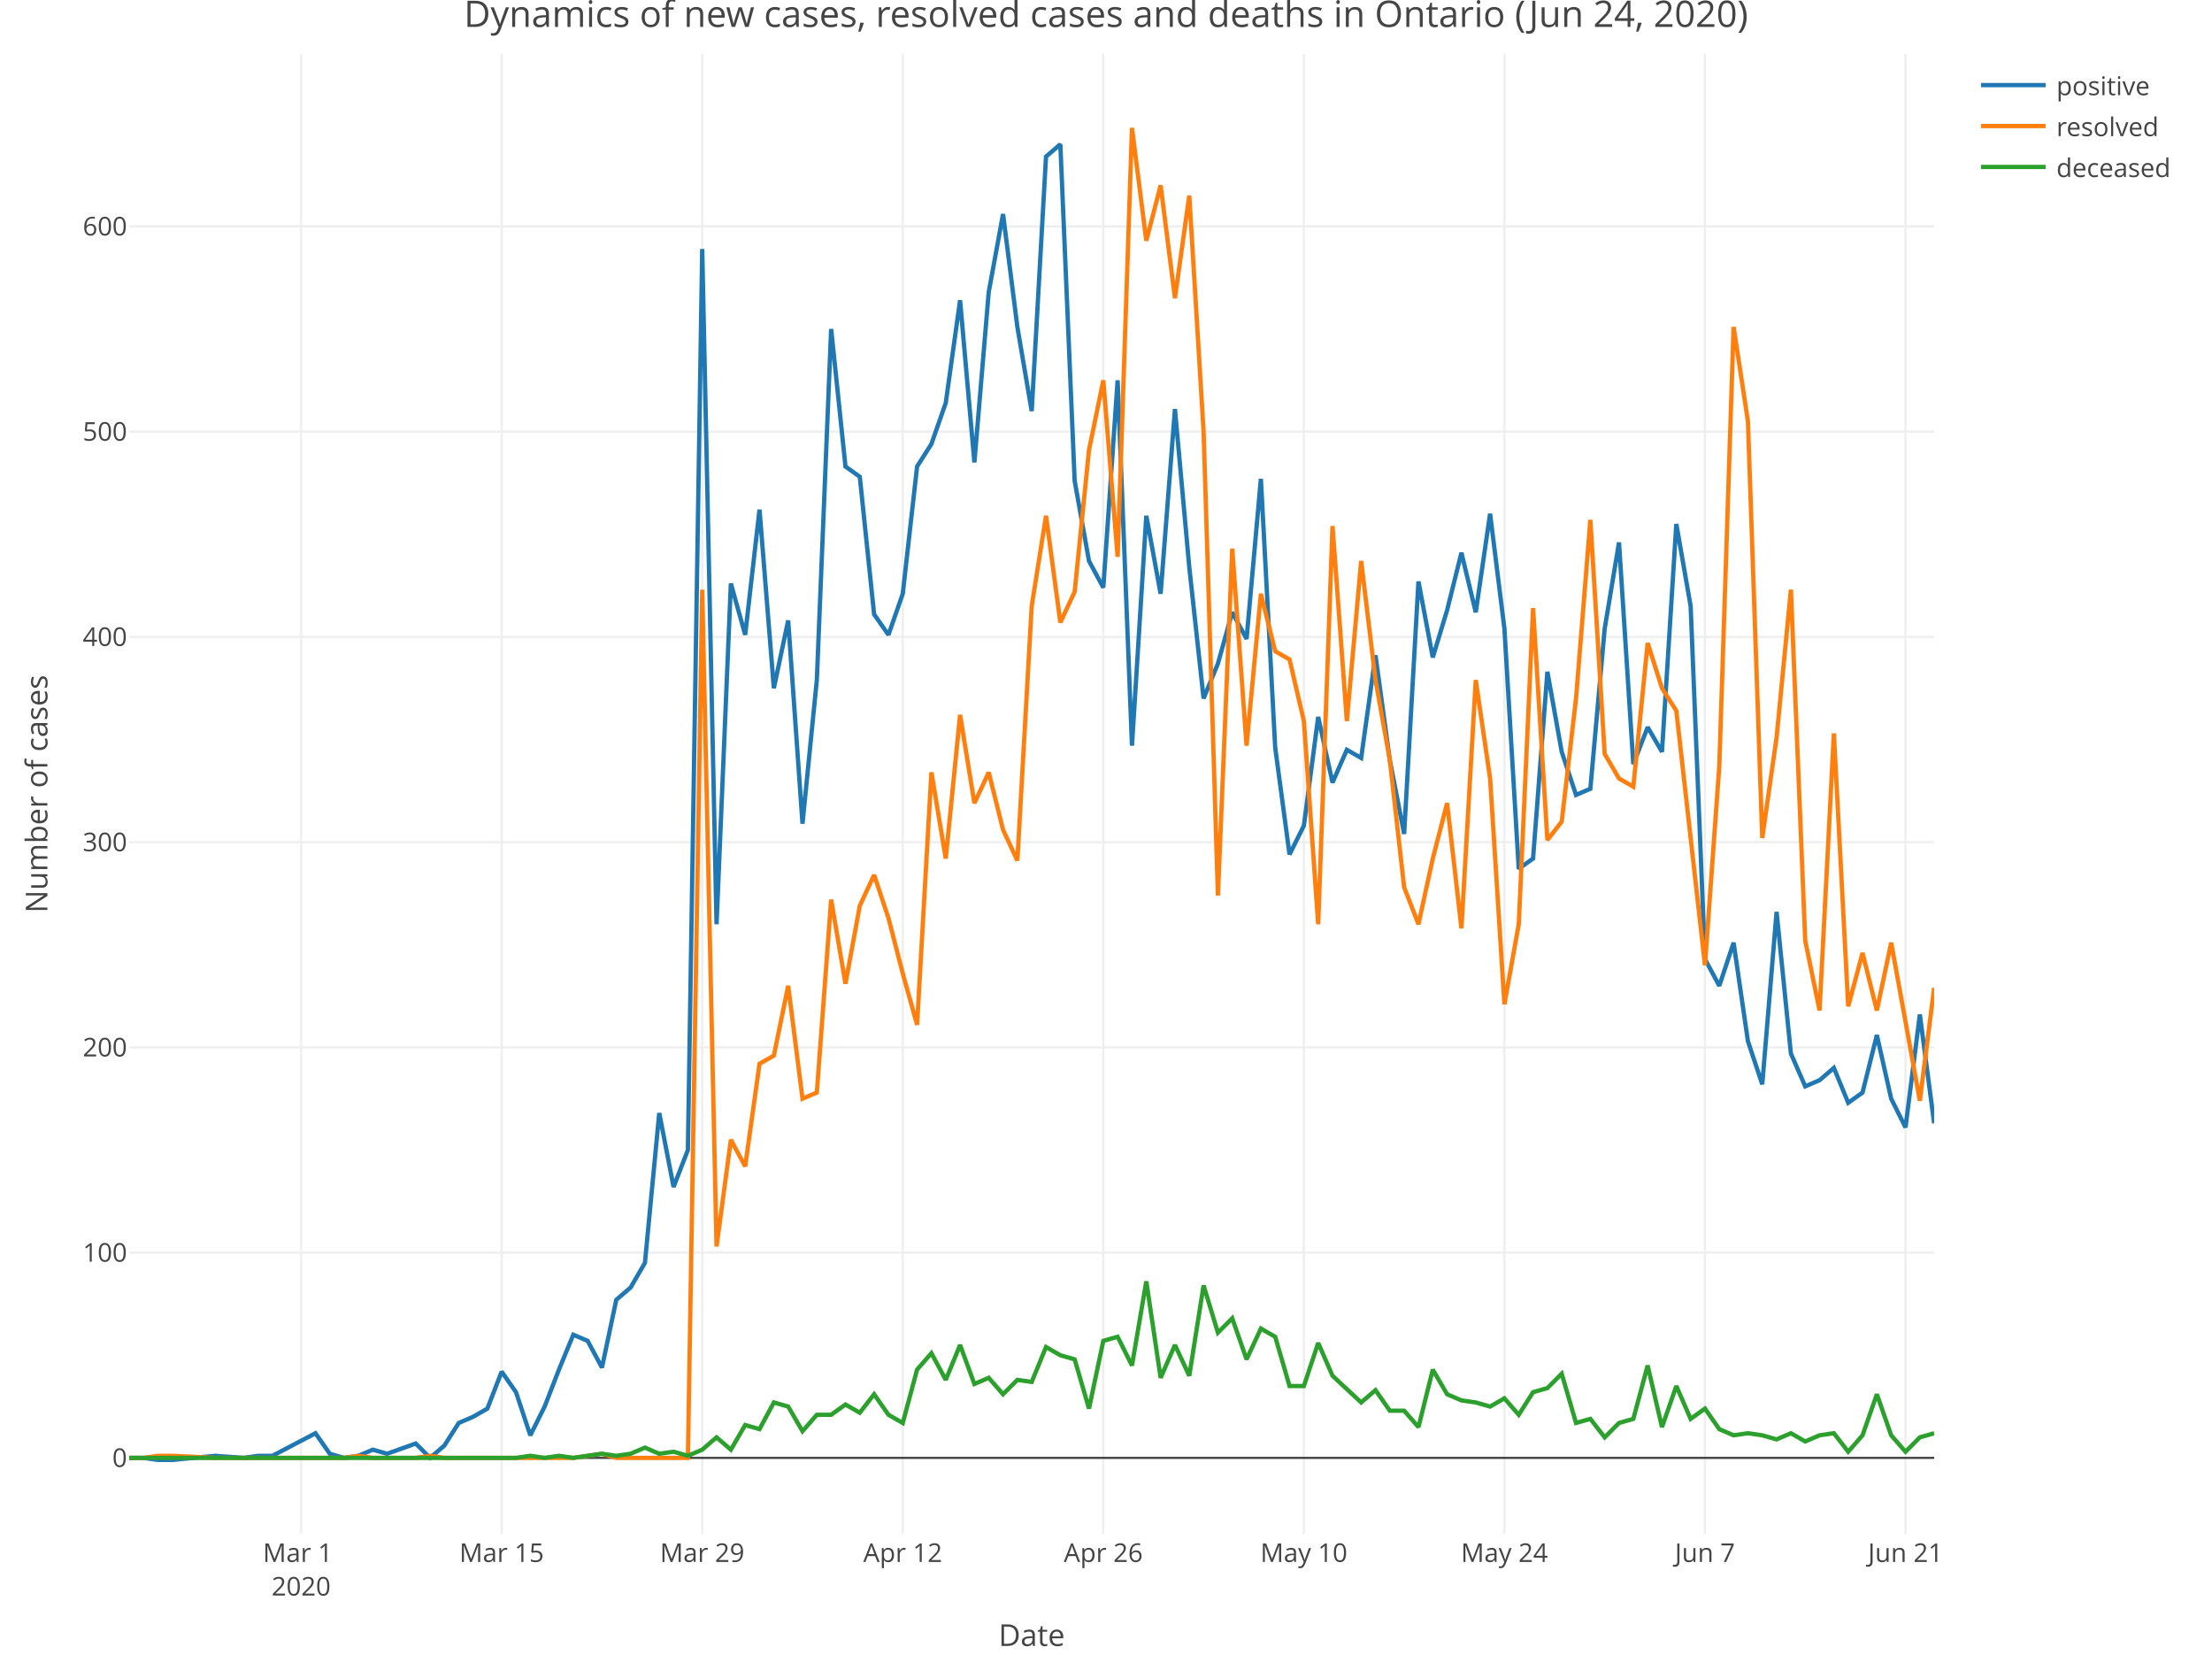
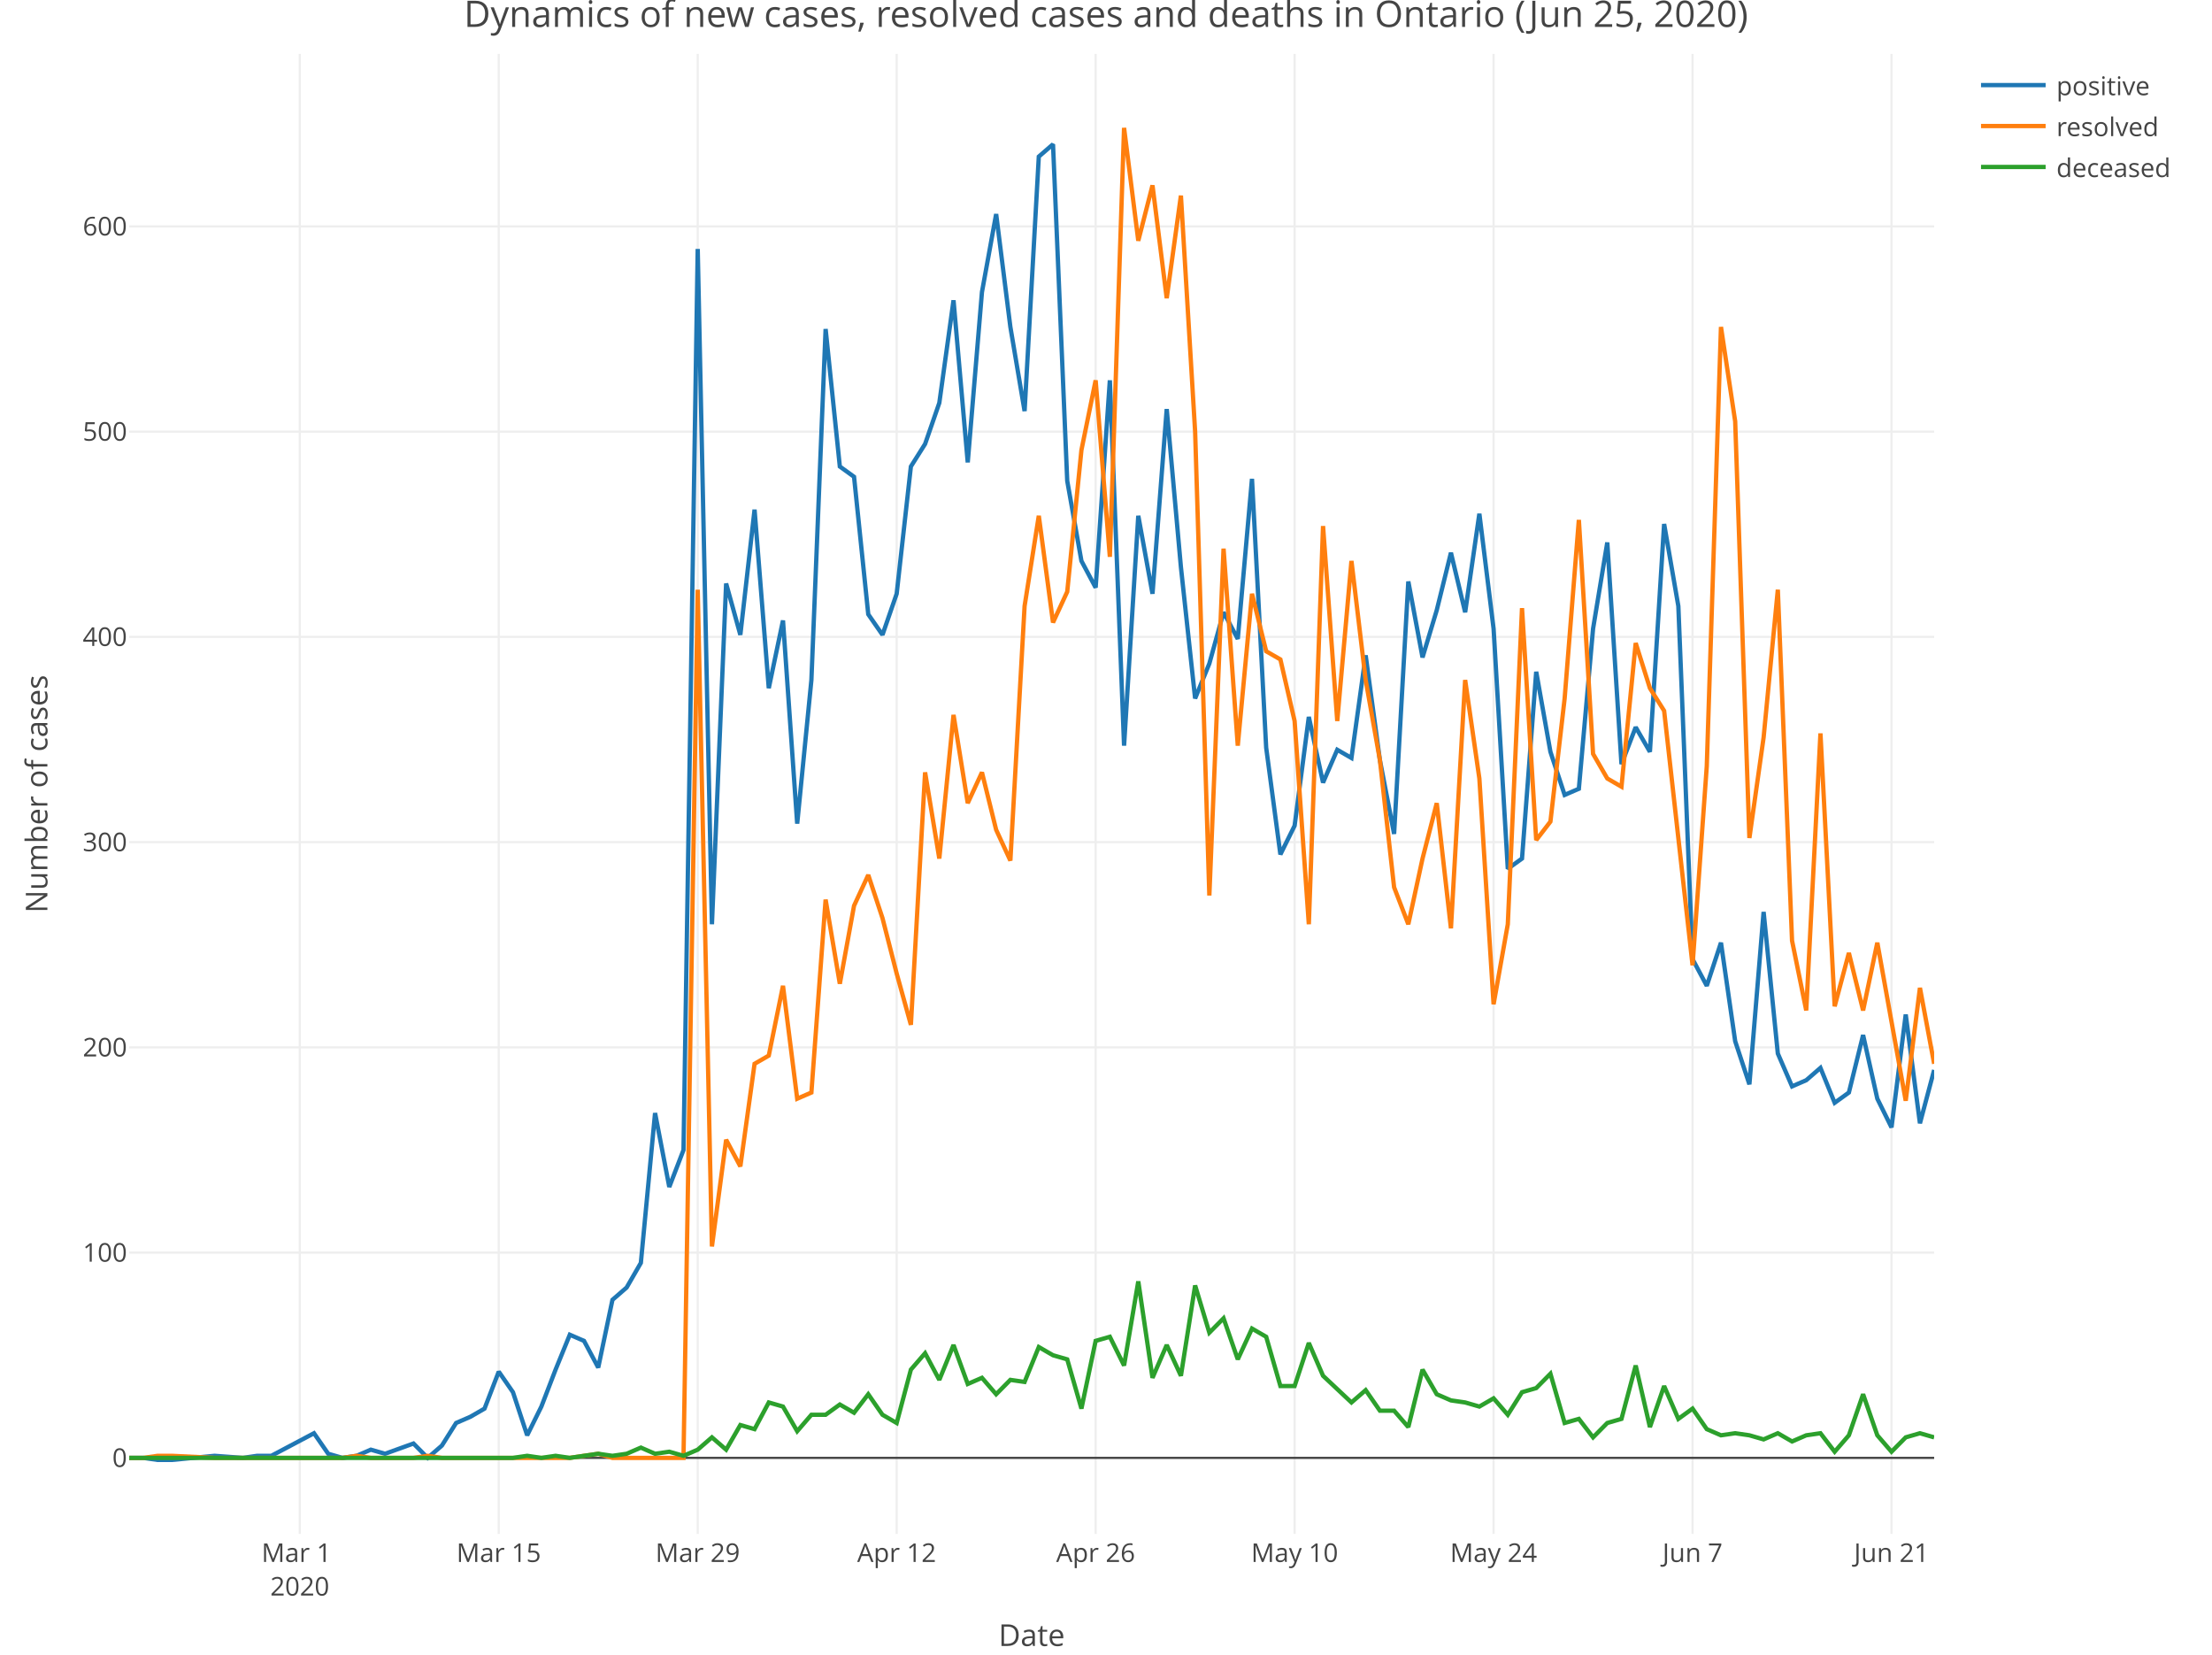
<svg xmlns="http://www.w3.org/2000/svg" class="main-svg" width="1027" height="768" style="" viewBox="0 0 1027 768">
  <rect x="0" y="0" width="1027" height="768" style="fill: rgb(255, 255, 255); fill-opacity: 1;" />
-   <defs id="defs-e4f576">
+   <defs id="defs-271058">
    <g class="clips">
-       <clipPath id="clipe4f576xyplot" class="plotclip">
+       <clipPath id="clip271058xyplot" class="plotclip">
        <rect width="838" height="687" />
      </clipPath>
-       <clipPath class="axesclip" id="clipe4f576x">
+       <clipPath class="axesclip" id="clip271058x">
        <rect x="60" y="0" width="838" height="768" />
      </clipPath>
-       <clipPath class="axesclip" id="clipe4f576y">
+       <clipPath class="axesclip" id="clip271058y">
        <rect x="0" y="25" width="1027" height="687" />
      </clipPath>
-       <clipPath class="axesclip" id="clipe4f576xy">
+       <clipPath class="axesclip" id="clip271058xy">
        <rect x="60" y="25" width="838" height="687" />
      </clipPath>
    </g>
    <g class="gradients" />
  </defs>
  <g class="bglayer" />
  <g class="layer-below">
    <g class="imagelayer" />
    <g class="shapelayer" />
  </g>
  <g class="cartesianlayer">
    <g class="subplot xy">
      <g class="layer-subplot">
        <g class="shapelayer" />
        <g class="imagelayer" />
      </g>
      <g class="gridlayer">
        <g class="x">
-           <path class="xgrid crisp" transform="translate(139.81,0)" d="M0,25v687" style="stroke: rgb(238, 238, 238); stroke-opacity: 1; stroke-width: 1px;" />
-           <path class="xgrid crisp" transform="translate(232.92,0)" d="M0,25v687" style="stroke: rgb(238, 238, 238); stroke-opacity: 1; stroke-width: 1px;" />
-           <path class="xgrid crisp" transform="translate(326.03,0)" d="M0,25v687" style="stroke: rgb(238, 238, 238); stroke-opacity: 1; stroke-width: 1px;" />
-           <path class="xgrid crisp" transform="translate(419.14,0)" d="M0,25v687" style="stroke: rgb(238, 238, 238); stroke-opacity: 1; stroke-width: 1px;" />
-           <path class="xgrid crisp" transform="translate(512.25,0)" d="M0,25v687" style="stroke: rgb(238, 238, 238); stroke-opacity: 1; stroke-width: 1px;" />
-           <path class="xgrid crisp" transform="translate(605.37,0)" d="M0,25v687" style="stroke: rgb(238, 238, 238); stroke-opacity: 1; stroke-width: 1px;" />
-           <path class="xgrid crisp" transform="translate(698.48,0)" d="M0,25v687" style="stroke: rgb(238, 238, 238); stroke-opacity: 1; stroke-width: 1px;" />
-           <path class="xgrid crisp" transform="translate(791.59,0)" d="M0,25v687" style="stroke: rgb(238, 238, 238); stroke-opacity: 1; stroke-width: 1px;" />
-           <path class="xgrid crisp" transform="translate(884.7,0)" d="M0,25v687" style="stroke: rgb(238, 238, 238); stroke-opacity: 1; stroke-width: 1px;" />
+           <path class="xgrid crisp" transform="translate(139.18,0)" d="M0,25v687" style="stroke: rgb(238, 238, 238); stroke-opacity: 1; stroke-width: 1px;" />
+           <path class="xgrid crisp" transform="translate(231.56,0)" d="M0,25v687" style="stroke: rgb(238, 238, 238); stroke-opacity: 1; stroke-width: 1px;" />
+           <path class="xgrid crisp" transform="translate(323.94,0)" d="M0,25v687" style="stroke: rgb(238, 238, 238); stroke-opacity: 1; stroke-width: 1px;" />
+           <path class="xgrid crisp" transform="translate(416.31,0)" d="M0,25v687" style="stroke: rgb(238, 238, 238); stroke-opacity: 1; stroke-width: 1px;" />
+           <path class="xgrid crisp" transform="translate(508.69,0)" d="M0,25v687" style="stroke: rgb(238, 238, 238); stroke-opacity: 1; stroke-width: 1px;" />
+           <path class="xgrid crisp" transform="translate(601.07,0)" d="M0,25v687" style="stroke: rgb(238, 238, 238); stroke-opacity: 1; stroke-width: 1px;" />
+           <path class="xgrid crisp" transform="translate(693.45,0)" d="M0,25v687" style="stroke: rgb(238, 238, 238); stroke-opacity: 1; stroke-width: 1px;" />
+           <path class="xgrid crisp" transform="translate(785.83,0)" d="M0,25v687" style="stroke: rgb(238, 238, 238); stroke-opacity: 1; stroke-width: 1px;" />
+           <path class="xgrid crisp" transform="translate(878.2,0)" d="M0,25v687" style="stroke: rgb(238, 238, 238); stroke-opacity: 1; stroke-width: 1px;" />
        </g>
        <g class="y">
          <path class="ygrid crisp" transform="translate(0,581.43)" d="M60,0h838" style="stroke: rgb(238, 238, 238); stroke-opacity: 1; stroke-width: 1px;" />
          <path class="ygrid crisp" transform="translate(0,486.16)" d="M60,0h838" style="stroke: rgb(238, 238, 238); stroke-opacity: 1; stroke-width: 1px;" />
          <path class="ygrid crisp" transform="translate(0,390.89)" d="M60,0h838" style="stroke: rgb(238, 238, 238); stroke-opacity: 1; stroke-width: 1px;" />
          <path class="ygrid crisp" transform="translate(0,295.62)" d="M60,0h838" style="stroke: rgb(238, 238, 238); stroke-opacity: 1; stroke-width: 1px;" />
          <path class="ygrid crisp" transform="translate(0,200.35)" d="M60,0h838" style="stroke: rgb(238, 238, 238); stroke-opacity: 1; stroke-width: 1px;" />
          <path class="ygrid crisp" transform="translate(0,105.08)" d="M60,0h838" style="stroke: rgb(238, 238, 238); stroke-opacity: 1; stroke-width: 1px;" />
        </g>
      </g>
      <g class="zerolinelayer">
        <path class="yzl zl crisp" transform="translate(0,676.7)" d="M60,0h838" style="stroke: rgb(68, 68, 68); stroke-opacity: 1; stroke-width: 1px;" />
      </g>
      <path class="xlines-below" />
      <path class="ylines-below" />
      <g class="overlines-below" />
      <g class="xaxislayer-below" />
      <g class="yaxislayer-below" />
      <g class="overaxes-below" />
-       <g class="plot" transform="translate(60, 25)" clip-path="url('#clipe4f576xyplot')">
+       <g class="plot" transform="translate(60, 25)" clip-path="url('#clip271058xyplot')">
        <g class="scatterlayer mlayer">
-           <g class="trace scatter trace9b3d17" style="stroke-miterlimit: 2; opacity: 1;">
+           <g class="trace scatter traceb62738" style="stroke-miterlimit: 2; opacity: 1;">
            <g class="fills" />
            <g class="errorbars" />
            <g class="lines">
-               <path class="js-line" d="M0,651.7L6.65,651.7L13.3,652.65L19.95,652.65L39.9,650.74L53.21,651.7L59.86,650.74L66.51,650.74L86.46,640.26L93.11,649.79L99.76,651.7L106.41,650.74L113.06,647.89L119.71,649.79L133.02,645.03L139.67,651.7L146.32,645.98L152.97,635.5L159.62,632.64L166.27,628.83L172.92,611.68L179.57,621.21L186.22,641.22L192.87,627.88L199.52,610.73L206.17,594.54L212.83,597.39L219.48,609.78L226.13,578.34L232.78,572.62L239.43,561.19L246.08,491.64L252.73,525.94L259.38,508.79L266.03,90.56L272.68,404L279.33,245.85L285.98,269.67L292.63,211.55L299.29,294.44L305.94,263L312.59,357.31L319.24,290.63L325.89,127.71L332.54,191.54L339.19,196.31L345.84,260.14L352.49,269.67L359.14,250.61L365.79,191.54L372.44,181.07L379.1,162.01L385.75,114.38L392.4,189.64L399.05,110.57L405.7,74.36L412.35,126.76L419,165.82L425.65,47.69L432.3,41.97L438.95,198.21L445.6,235.37L452.25,247.75L458.9,151.53L465.56,321.11L472.21,214.41L478.86,250.61L485.51,164.87L492.16,238.23L498.81,299.2L505.46,283L512.11,259.19L518.76,271.57L525.41,197.26L532.06,322.06L538.71,371.6L545.37,358.27L552.02,307.77L558.67,338.26L565.32,323.02L571.97,326.83L578.62,279.19L585.27,327.78L591.92,362.08L598.57,244.9L605.22,280.15L611.87,258.23L618.52,231.56L625.17,259.19L631.83,213.46L638.48,266.81L645.13,378.27L651.78,373.51L658.43,286.81L665.08,323.97L671.73,343.98L678.38,341.12L685.03,266.81L691.68,226.79L698.33,329.69L704.98,312.54L711.63,323.97L718.29,218.22L724.94,256.33L731.59,420.19L738.24,432.58L744.89,412.57L751.54,458.3L758.19,478.31L764.84,398.28L771.49,464.02L778.14,479.26L784.79,476.4L791.44,470.68L798.1,486.88L804.75,482.12L811.4,455.44L818.05,484.98L824.7,498.31L831.35,445.91L838,496.41" style="vector-effect: non-scaling-stroke; fill: none; stroke: rgb(31, 119, 180); stroke-opacity: 1; stroke-width: 2px; opacity: 1;" />
+               <path class="js-line" d="M0,651.7L6.6,651.7L13.2,652.65L19.8,652.65L39.59,650.74L52.79,651.7L59.39,650.74L65.98,650.74L85.78,640.26L92.38,649.79L98.98,651.7L105.57,650.74L112.17,647.89L118.77,649.79L131.97,645.03L138.57,651.7L145.17,645.98L151.76,635.5L158.36,632.64L164.96,628.83L171.56,611.68L178.16,621.21L184.76,641.22L191.35,627.88L197.95,610.73L204.55,594.54L211.15,597.39L217.75,609.78L224.35,578.34L230.94,572.62L237.54,561.19L244.14,491.64L250.74,525.94L257.34,508.79L263.94,90.56L270.54,404L277.13,245.85L283.73,269.67L290.33,211.55L296.93,294.44L303.53,263L310.13,357.31L316.72,290.63L323.32,127.71L329.92,191.54L336.52,196.31L343.12,260.14L349.72,269.67L356.31,250.61L362.91,191.54L369.51,181.07L376.11,162.01L382.71,114.38L389.31,189.64L395.91,110.57L402.5,74.36L409.1,126.76L415.7,165.82L422.3,47.69L428.9,41.97L435.5,198.21L442.09,235.37L448.69,247.75L455.29,151.53L461.89,321.11L468.49,214.41L475.09,250.61L481.69,164.87L488.28,238.23L494.88,299.2L501.48,283L508.08,259.19L514.68,271.57L521.28,197.26L527.87,322.06L534.47,371.6L541.07,358.27L547.67,307.77L554.27,338.26L560.87,323.02L567.46,326.83L574.06,279.19L580.66,327.78L587.26,362.08L593.86,244.9L600.46,280.15L607.06,258.23L613.65,231.56L620.25,259.19L626.85,213.46L633.45,266.81L640.05,378.27L646.65,373.51L653.24,286.81L659.84,323.97L666.44,343.98L673.04,341.12L679.64,266.81L686.24,226.79L692.83,329.69L699.43,312.54L706.03,323.97L712.63,218.22L719.23,256.33L725.83,420.19L732.43,432.58L739.02,412.57L745.62,458.3L752.22,478.31L758.82,398.28L765.42,464.02L772.02,479.26L778.61,476.4L785.21,470.68L791.81,486.88L798.41,482.12L805.01,455.44L811.61,484.98L818.2,498.31L824.8,445.91L831.4,496.41L838,471.64" style="vector-effect: non-scaling-stroke; fill: none; stroke: rgb(31, 119, 180); stroke-opacity: 1; stroke-width: 2px; opacity: 1;" />
            </g>
            <g class="points" />
            <g class="text" />
          </g>
-           <g class="trace scatter tracea0635a" style="stroke-miterlimit: 2; opacity: 1;">
+           <g class="trace scatter trace81ab16" style="stroke-miterlimit: 2; opacity: 1;">
            <g class="fills" />
            <g class="errorbars" />
            <g class="lines">
-               <path class="js-line" d="M0,651.7L6.65,651.7L13.3,650.74L19.95,650.74L39.9,651.7L99.76,651.7L106.41,650.74L113.06,651.7L119.71,651.7L133.02,651.7L139.67,650.74L146.32,651.7L152.97,651.7L206.17,651.7L212.83,650.74L219.48,649.79L226.13,651.7L259.38,651.7L266.03,248.71L272.68,553.57L279.33,504.03L285.98,516.41L292.63,468.78L299.29,464.97L305.94,432.58L312.59,484.98L319.24,482.12L325.89,392.56L332.54,431.62L339.19,395.42L345.84,381.13L352.49,401.14L359.14,426.86L365.79,450.68L372.44,333.5L379.1,373.51L385.75,306.82L392.4,347.79L399.05,333.5L405.7,360.17L412.35,374.46L419,256.33L425.65,214.41L432.3,263.95L438.95,249.66L445.6,183.92L452.25,151.53L458.9,233.46L465.56,34.35L472.21,86.75L478.86,61.03L485.51,113.42L492.16,65.79L498.81,175.35L505.46,390.66L512.11,229.65L518.76,321.11L525.41,250.61L532.06,277.29L538.71,281.1L545.37,309.68L552.02,404L558.67,219.17L565.32,309.68L571.97,235.37L578.62,290.63L585.27,327.78L591.92,386.85L598.57,404L605.22,373.51L611.87,347.79L618.52,405.9L625.17,290.63L631.83,336.35L638.48,441.15L645.13,404L651.78,257.28L658.43,364.94L665.08,356.36L671.73,299.2L678.38,216.32L685.03,324.92L691.68,336.35L698.33,340.17L704.98,273.48L711.63,294.44L718.29,304.92L731.59,423.05L738.24,330.64L744.89,126.76L751.54,170.59L758.19,363.98L764.84,317.3L771.49,248.71L778.14,411.62L784.79,444.01L791.44,315.4L798.1,442.1L804.75,417.33L811.4,444.01L818.05,412.57L831.35,485.93L838,433.53" style="vector-effect: non-scaling-stroke; fill: none; stroke: rgb(255, 127, 14); stroke-opacity: 1; stroke-width: 2px; opacity: 1;" />
+               <path class="js-line" d="M0,651.7L6.6,651.7L13.2,650.74L19.8,650.74L39.59,651.7L98.98,651.7L105.57,650.74L112.17,651.7L118.77,651.7L131.97,651.7L138.57,650.74L145.17,651.7L151.76,651.7L204.55,651.7L211.15,650.74L217.75,649.79L224.35,651.7L257.34,651.7L263.94,248.71L270.54,553.57L277.13,504.03L283.73,516.41L290.33,468.78L296.93,464.97L303.53,432.58L310.13,484.98L316.72,482.12L323.32,392.56L329.92,431.62L336.52,395.42L343.12,381.13L349.72,401.14L356.31,426.86L362.91,450.68L369.51,333.5L376.11,373.51L382.71,306.82L389.31,347.79L395.91,333.5L402.5,360.17L409.1,374.46L415.7,256.33L422.3,214.41L428.9,263.95L435.5,249.66L442.09,183.92L448.69,151.53L455.29,233.46L461.89,34.35L468.49,86.75L475.09,61.03L481.69,113.42L488.28,65.79L494.88,175.35L501.48,390.66L508.08,229.65L514.68,321.11L521.28,250.61L527.87,277.29L534.47,281.1L541.07,309.68L547.67,404L554.27,219.17L560.87,309.68L567.46,235.37L574.06,290.63L580.66,327.78L587.26,386.85L593.86,404L600.46,373.51L607.06,347.79L613.65,405.9L620.25,290.63L626.85,336.35L633.45,441.15L640.05,404L646.65,257.28L653.24,364.94L659.84,356.36L666.44,299.2L673.04,216.32L679.64,324.92L686.24,336.35L692.83,340.17L699.43,273.48L706.03,294.44L712.63,304.92L725.83,423.05L732.43,330.64L739.02,126.76L745.62,170.59L752.22,363.98L758.82,317.3L765.42,248.71L772.02,411.62L778.61,444.01L785.21,315.4L791.81,442.1L798.41,417.33L805.01,444.01L811.61,412.57L824.8,485.93L831.4,433.53L838,468.78" style="vector-effect: non-scaling-stroke; fill: none; stroke: rgb(255, 127, 14); stroke-opacity: 1; stroke-width: 2px; opacity: 1;" />
            </g>
            <g class="points" />
            <g class="text" />
          </g>
-           <g class="trace scatter traced7d23b" style="stroke-miterlimit: 2; opacity: 1;">
+           <g class="trace scatter trace8210be" style="stroke-miterlimit: 2; opacity: 1;">
            <g class="fills" />
            <g class="errorbars" />
            <g class="lines">
-               <path class="js-line" d="M0,651.7L179.57,651.7L186.22,650.74L192.87,651.7L199.52,650.74L206.17,651.7L212.83,650.74L219.48,649.79L226.13,650.74L232.78,649.79L239.43,646.93L246.08,649.79L252.73,648.84L259.38,650.74L266.03,647.89L272.68,642.17L279.33,647.89L285.98,636.45L292.63,638.36L299.29,625.97L305.94,627.88L312.59,639.31L319.24,631.69L325.89,631.69L332.54,626.93L339.19,630.74L345.84,622.16L352.49,631.69L359.14,635.5L365.79,610.73L372.44,603.11L379.1,615.49L385.75,599.3L392.4,617.4L399.05,614.54L405.7,622.16L412.35,615.49L419,616.45L425.65,600.25L432.3,604.06L438.95,605.97L445.6,628.83L452.25,597.39L458.9,595.49L465.56,608.83L472.21,569.77L478.86,614.54L485.51,599.3L492.16,613.59L498.81,571.67L505.46,593.58L512.11,586.91L518.76,605.97L525.41,591.68L532.06,595.49L538.71,618.35L545.37,618.35L552.02,598.35L558.67,613.59L571.97,625.97L578.62,620.26L585.27,629.79L591.92,629.79L598.57,637.41L605.22,610.73L611.87,622.16L618.52,625.02L625.17,625.97L631.83,627.88L638.48,624.07L645.13,631.69L651.78,621.21L658.43,619.31L665.08,612.64L671.73,635.5L678.38,633.6L685.03,642.17L691.68,635.5L698.33,633.6L704.98,608.83L711.63,637.41L718.29,618.35L724.94,633.6L731.59,628.83L738.24,638.36L744.89,641.22L751.54,640.26L758.19,641.22L764.84,643.12L771.49,640.26L778.14,644.08L784.79,641.22L791.44,640.26L798.1,648.84L804.75,641.22L811.4,622.16L818.05,641.22L824.7,648.84L831.35,642.17L838,640.26" style="vector-effect: non-scaling-stroke; fill: none; stroke: rgb(44, 160, 44); stroke-opacity: 1; stroke-width: 2px; opacity: 1;" />
+               <path class="js-line" d="M0,651.7L178.16,651.7L184.76,650.74L191.35,651.7L197.95,650.74L204.55,651.7L211.15,650.74L217.75,649.79L224.35,650.74L230.94,649.79L237.54,646.93L244.14,649.79L250.74,648.84L257.34,650.74L263.94,647.89L270.54,642.17L277.13,647.89L283.73,636.45L290.33,638.36L296.93,625.97L303.53,627.88L310.13,639.31L316.72,631.69L323.32,631.69L329.92,626.93L336.52,630.74L343.12,622.16L349.72,631.69L356.31,635.5L362.91,610.73L369.51,603.11L376.11,615.49L382.71,599.3L389.31,617.4L395.91,614.54L402.5,622.16L409.1,615.49L415.7,616.45L422.3,600.25L428.9,604.06L435.5,605.97L442.09,628.83L448.69,597.39L455.29,595.49L461.89,608.83L468.49,569.77L475.09,614.54L481.69,599.3L488.28,613.59L494.88,571.67L501.48,593.58L508.08,586.91L514.68,605.97L521.28,591.68L527.87,595.49L534.47,618.35L541.07,618.35L547.67,598.35L554.27,613.59L567.46,625.97L574.06,620.26L580.66,629.79L587.26,629.79L593.86,637.41L600.46,610.73L607.06,622.16L613.65,625.02L620.25,625.97L626.85,627.88L633.45,624.07L640.05,631.69L646.65,621.21L653.24,619.31L659.84,612.64L666.44,635.5L673.04,633.6L679.64,642.17L686.24,635.5L692.83,633.6L699.43,608.83L706.03,637.41L712.63,618.35L719.23,633.6L725.83,628.83L732.43,638.36L739.02,641.22L745.62,640.26L752.22,641.22L758.82,643.12L765.42,640.26L772.02,644.08L778.61,641.22L785.21,640.26L791.81,648.84L798.41,641.22L805.01,622.16L811.61,641.22L818.2,648.84L824.8,642.17L831.4,640.26L838,642.17" style="vector-effect: non-scaling-stroke; fill: none; stroke: rgb(44, 160, 44); stroke-opacity: 1; stroke-width: 2px; opacity: 1;" />
            </g>
            <g class="points" />
            <g class="text" />
          </g>
        </g>
      </g>
      <g class="overplot" />
      <path class="xlines-above crisp" style="fill: none;" d="M0,0" />
      <path class="ylines-above crisp" style="fill: none;" d="M0,0" />
      <g class="overlines-above" />
      <g class="xaxislayer-above">
        <g class="xtick">
-           <text text-anchor="middle" x="0" y="725" transform="translate(139.81,0)" style="font-family: 'Open Sans', verdana, arial, sans-serif; font-size: 12px; fill: rgb(68, 68, 68); fill-opacity: 1; white-space: pre;">
+           <text text-anchor="middle" x="0" y="725" transform="translate(139.18,0)" style="font-family: 'Open Sans', verdana, arial, sans-serif; font-size: 12px; fill: rgb(68, 68, 68); fill-opacity: 1; white-space: pre;">
            <tspan class="line" dy="0em" x="0" y="725">Mar 1</tspan>
            <tspan class="line" dy="1.3em" x="0" y="725">2020</tspan>
          </text>
        </g>
        <g class="xtick">
-           <text text-anchor="middle" x="0" y="725" transform="translate(232.92,0)" style="font-family: 'Open Sans', verdana, arial, sans-serif; font-size: 12px; fill: rgb(68, 68, 68); fill-opacity: 1; white-space: pre;">Mar 15</text>
-         </g>
-         <g class="xtick">
-           <text text-anchor="middle" x="0" y="725" transform="translate(326.03,0)" style="font-family: 'Open Sans', verdana, arial, sans-serif; font-size: 12px; fill: rgb(68, 68, 68); fill-opacity: 1; white-space: pre;">Mar 29</text>
-         </g>
-         <g class="xtick">
-           <text text-anchor="middle" x="0" y="725" transform="translate(419.14,0)" style="font-family: 'Open Sans', verdana, arial, sans-serif; font-size: 12px; fill: rgb(68, 68, 68); fill-opacity: 1; white-space: pre;">Apr 12</text>
-         </g>
-         <g class="xtick">
-           <text text-anchor="middle" x="0" y="725" transform="translate(512.25,0)" style="font-family: 'Open Sans', verdana, arial, sans-serif; font-size: 12px; fill: rgb(68, 68, 68); fill-opacity: 1; white-space: pre;">Apr 26</text>
-         </g>
-         <g class="xtick">
-           <text text-anchor="middle" x="0" y="725" transform="translate(605.37,0)" style="font-family: 'Open Sans', verdana, arial, sans-serif; font-size: 12px; fill: rgb(68, 68, 68); fill-opacity: 1; white-space: pre;">May 10</text>
-         </g>
-         <g class="xtick">
-           <text text-anchor="middle" x="0" y="725" transform="translate(698.48,0)" style="font-family: 'Open Sans', verdana, arial, sans-serif; font-size: 12px; fill: rgb(68, 68, 68); fill-opacity: 1; white-space: pre;">May 24</text>
-         </g>
-         <g class="xtick">
-           <text text-anchor="middle" x="0" y="725" transform="translate(791.59,0)" style="font-family: 'Open Sans', verdana, arial, sans-serif; font-size: 12px; fill: rgb(68, 68, 68); fill-opacity: 1; white-space: pre;">Jun 7</text>
-         </g>
-         <g class="xtick">
-           <text text-anchor="middle" x="0" y="725" transform="translate(884.7,0)" style="font-family: 'Open Sans', verdana, arial, sans-serif; font-size: 12px; fill: rgb(68, 68, 68); fill-opacity: 1; white-space: pre;">Jun 21</text>
+           <text text-anchor="middle" x="0" y="725" transform="translate(231.56,0)" style="font-family: 'Open Sans', verdana, arial, sans-serif; font-size: 12px; fill: rgb(68, 68, 68); fill-opacity: 1; white-space: pre;">Mar 15</text>
+         </g>
+         <g class="xtick">
+           <text text-anchor="middle" x="0" y="725" transform="translate(323.94,0)" style="font-family: 'Open Sans', verdana, arial, sans-serif; font-size: 12px; fill: rgb(68, 68, 68); fill-opacity: 1; white-space: pre;">Mar 29</text>
+         </g>
+         <g class="xtick">
+           <text text-anchor="middle" x="0" y="725" transform="translate(416.31,0)" style="font-family: 'Open Sans', verdana, arial, sans-serif; font-size: 12px; fill: rgb(68, 68, 68); fill-opacity: 1; white-space: pre;">Apr 12</text>
+         </g>
+         <g class="xtick">
+           <text text-anchor="middle" x="0" y="725" transform="translate(508.69,0)" style="font-family: 'Open Sans', verdana, arial, sans-serif; font-size: 12px; fill: rgb(68, 68, 68); fill-opacity: 1; white-space: pre;">Apr 26</text>
+         </g>
+         <g class="xtick">
+           <text text-anchor="middle" x="0" y="725" transform="translate(601.07,0)" style="font-family: 'Open Sans', verdana, arial, sans-serif; font-size: 12px; fill: rgb(68, 68, 68); fill-opacity: 1; white-space: pre;">May 10</text>
+         </g>
+         <g class="xtick">
+           <text text-anchor="middle" x="0" y="725" transform="translate(693.45,0)" style="font-family: 'Open Sans', verdana, arial, sans-serif; font-size: 12px; fill: rgb(68, 68, 68); fill-opacity: 1; white-space: pre;">May 24</text>
+         </g>
+         <g class="xtick">
+           <text text-anchor="middle" x="0" y="725" transform="translate(785.83,0)" style="font-family: 'Open Sans', verdana, arial, sans-serif; font-size: 12px; fill: rgb(68, 68, 68); fill-opacity: 1; white-space: pre;">Jun 7</text>
+         </g>
+         <g class="xtick">
+           <text text-anchor="middle" x="0" y="725" transform="translate(878.2,0)" style="font-family: 'Open Sans', verdana, arial, sans-serif; font-size: 12px; fill: rgb(68, 68, 68); fill-opacity: 1; white-space: pre;">Jun 21</text>
        </g>
      </g>
      <g class="yaxislayer-above">
        <g class="ytick">
          <text text-anchor="end" x="59" y="4.2" transform="translate(0,676.7)" style="font-family: 'Open Sans', verdana, arial, sans-serif; font-size: 12px; fill: rgb(68, 68, 68); fill-opacity: 1; white-space: pre;">0</text>
        </g>
        <g class="ytick">
          <text text-anchor="end" x="59" y="4.2" transform="translate(0,581.43)" style="font-family: 'Open Sans', verdana, arial, sans-serif; font-size: 12px; fill: rgb(68, 68, 68); fill-opacity: 1; white-space: pre;">100</text>
        </g>
        <g class="ytick">
          <text text-anchor="end" x="59" y="4.2" transform="translate(0,486.16)" style="font-family: 'Open Sans', verdana, arial, sans-serif; font-size: 12px; fill: rgb(68, 68, 68); fill-opacity: 1; white-space: pre;">200</text>
        </g>
        <g class="ytick">
          <text text-anchor="end" x="59" y="4.2" transform="translate(0,390.89)" style="font-family: 'Open Sans', verdana, arial, sans-serif; font-size: 12px; fill: rgb(68, 68, 68); fill-opacity: 1; white-space: pre;">300</text>
        </g>
        <g class="ytick">
          <text text-anchor="end" x="59" y="4.2" transform="translate(0,295.62)" style="font-family: 'Open Sans', verdana, arial, sans-serif; font-size: 12px; fill: rgb(68, 68, 68); fill-opacity: 1; white-space: pre;">400</text>
        </g>
        <g class="ytick">
          <text text-anchor="end" x="59" y="4.2" transform="translate(0,200.35)" style="font-family: 'Open Sans', verdana, arial, sans-serif; font-size: 12px; fill: rgb(68, 68, 68); fill-opacity: 1; white-space: pre;">500</text>
        </g>
        <g class="ytick">
          <text text-anchor="end" x="59" y="4.2" transform="translate(0,105.08)" style="font-family: 'Open Sans', verdana, arial, sans-serif; font-size: 12px; fill: rgb(68, 68, 68); fill-opacity: 1; white-space: pre;">600</text>
        </g>
      </g>
      <g class="overaxes-above" />
    </g>
  </g>
  <g class="polarlayer" />
  <g class="ternarylayer" />
  <g class="geolayer" />
  <g class="funnelarealayer" />
  <g class="pielayer" />
  <g class="treemaplayer" />
  <g class="sunburstlayer" />
  <g class="glimages" />
-   <defs id="topdefs-e4f576">
+   <defs id="topdefs-271058">
    <g class="clips" />
-     <clipPath id="legende4f576">
+     <clipPath id="legend271058">
      <rect width="102" height="67" x="0" y="0" />
    </clipPath>
  </defs>
  <g class="layer-above">
    <g class="imagelayer" />
    <g class="shapelayer" />
  </g>
  <g class="infolayer">
    <g class="legend" pointer-events="all" transform="translate(914.76, 25)">
      <rect class="bg" shape-rendering="crispEdges" style="stroke: rgb(68, 68, 68); stroke-opacity: 1; fill: rgb(255, 255, 255); fill-opacity: 1; stroke-width: 0px;" width="102" height="67" x="0" y="0" />
-       <g class="scrollbox" transform="translate(0, 0)" clip-path="url('#legende4f576')">
+       <g class="scrollbox" transform="translate(0, 0)" clip-path="url('#legend271058')">
        <g class="groups">
          <g class="traces" style="opacity: 1;" transform="translate(0, 14.5)">
            <text class="legendtext user-select-none" text-anchor="start" x="40" y="4.68" style="font-family: 'Open Sans', verdana, arial, sans-serif; font-size: 12px; fill: rgb(68, 68, 68); fill-opacity: 1; white-space: pre;">positive</text>
            <g class="layers" style="opacity: 1;">
              <g class="legendfill" />
              <g class="legendlines">
                <path class="js-line" d="M5,0h30" style="fill: none; stroke: rgb(31, 119, 180); stroke-opacity: 1; stroke-width: 2px;" />
              </g>
              <g class="legendsymbols">
                <g class="legendpoints" />
              </g>
            </g>
            <rect class="legendtoggle" pointer-events="all" x="0" y="-9.5" width="96.109" height="19" style="cursor: pointer; fill: rgb(0, 0, 0); fill-opacity: 0;" />
          </g>
          <g class="traces" style="opacity: 1;" transform="translate(0, 33.5)">
            <text class="legendtext user-select-none" text-anchor="start" x="40" y="4.68" style="font-family: 'Open Sans', verdana, arial, sans-serif; font-size: 12px; fill: rgb(68, 68, 68); fill-opacity: 1; white-space: pre;">resolved</text>
            <g class="layers" style="opacity: 1;">
              <g class="legendfill" />
              <g class="legendlines">
                <path class="js-line" d="M5,0h30" style="fill: none; stroke: rgb(255, 127, 14); stroke-opacity: 1; stroke-width: 2px;" />
              </g>
              <g class="legendsymbols">
                <g class="legendpoints" />
              </g>
            </g>
            <rect class="legendtoggle" pointer-events="all" x="0" y="-9.5" width="96.109" height="19" style="cursor: pointer; fill: rgb(0, 0, 0); fill-opacity: 0;" />
          </g>
          <g class="traces" style="opacity: 1;" transform="translate(0, 52.5)">
            <text class="legendtext user-select-none" text-anchor="start" x="40" y="4.68" style="font-family: 'Open Sans', verdana, arial, sans-serif; font-size: 12px; fill: rgb(68, 68, 68); fill-opacity: 1; white-space: pre;">deceased</text>
            <g class="layers" style="opacity: 1;">
              <g class="legendfill" />
              <g class="legendlines">
                <path class="js-line" d="M5,0h30" style="fill: none; stroke: rgb(44, 160, 44); stroke-opacity: 1; stroke-width: 2px;" />
              </g>
              <g class="legendsymbols">
                <g class="legendpoints" />
              </g>
            </g>
            <rect class="legendtoggle" pointer-events="all" x="0" y="-9.5" width="96.109" height="19" style="cursor: pointer; fill: rgb(0, 0, 0); fill-opacity: 0;" />
          </g>
        </g>
      </g>
      <rect class="scrollbar" rx="20" ry="3" width="0" height="0" style="fill: rgb(128, 139, 164); fill-opacity: 1;" x="0" y="0" />
    </g>
    <g class="g-gtitle">
-       <text class="gtitle" x="513.5" y="12.5" text-anchor="middle" dy="0em" style="font-family: 'Open Sans', verdana, arial, sans-serif; font-size: 17px; fill: rgb(68, 68, 68); opacity: 1; font-weight: normal; white-space: pre;">Dynamics of new cases, resolved cases and deaths in Ontario (Jun 24, 2020)</text>
+       <text class="gtitle" x="513.5" y="12.5" text-anchor="middle" dy="0em" style="font-family: 'Open Sans', verdana, arial, sans-serif; font-size: 17px; fill: rgb(68, 68, 68); opacity: 1; font-weight: normal; white-space: pre;">Dynamics of new cases, resolved cases and deaths in Ontario (Jun 25, 2020)</text>
    </g>
    <g class="g-xtitle">
      <text class="xtitle" x="479" y="764" text-anchor="middle" style="font-family: 'Open Sans', verdana, arial, sans-serif; font-size: 14px; fill: rgb(68, 68, 68); opacity: 1; font-weight: normal; white-space: pre;">Date</text>
    </g>
    <g class="g-ytitle">
      <text class="ytitle" transform="rotate(-90,22,368.5)" x="22" y="368.5" text-anchor="middle" style="font-family: 'Open Sans', verdana, arial, sans-serif; font-size: 14px; fill: rgb(68, 68, 68); opacity: 1; font-weight: normal; white-space: pre;">Number of cases</text>
    </g>
  </g>
</svg>
